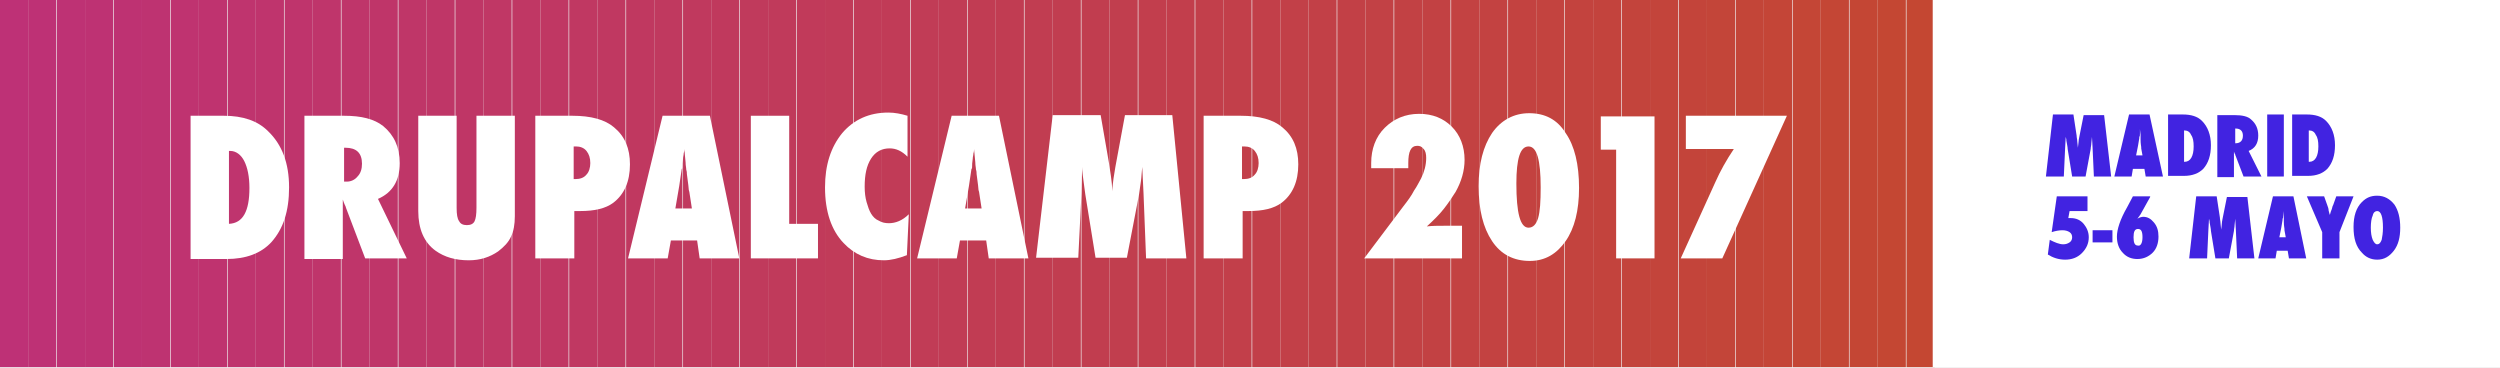
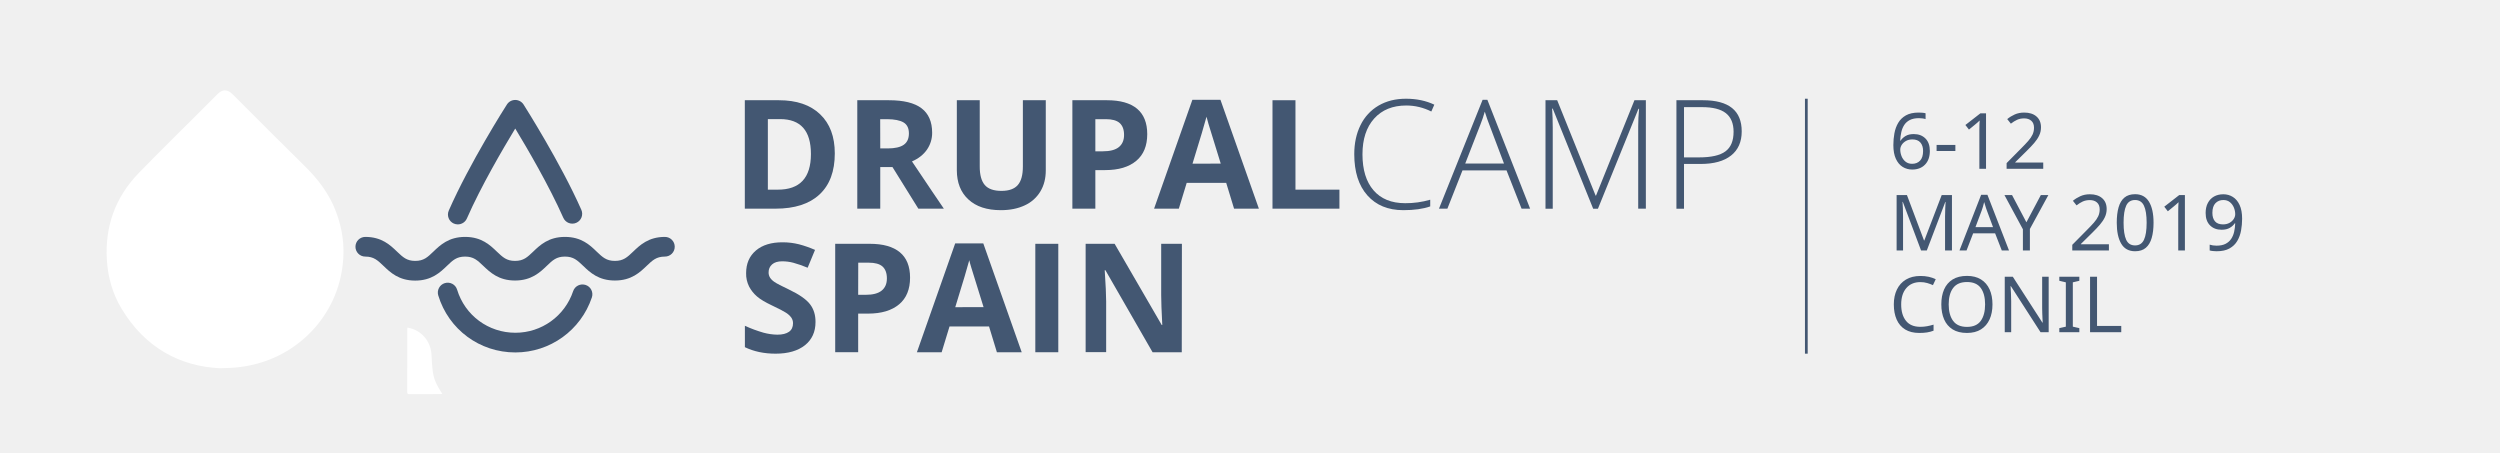
- <svg xmlns="http://www.w3.org/2000/svg" xmlns:xlink="http://www.w3.org/1999/xlink" version="1.1" id="Capa_19_copia" x="0px" y="0px" width="390.9px" height="57.4px" viewBox="0 0 390.9 57.4" style="enable-background:new 0 0 390.9 57.4;" xml:space="preserve">
-   <style type="text/css">
- 	.st0{clip-path:url(#XMLID_156_);fill:#BE3176;}
- 	.st1{clip-path:url(#XMLID_156_);fill:#BE3175;}
- 	.st2{clip-path:url(#XMLID_156_);fill:#BE3274;}
- 	.st3{clip-path:url(#XMLID_156_);fill:#BE3273;}
- 	.st4{clip-path:url(#XMLID_156_);fill:#BE3272;}
- 	.st5{clip-path:url(#XMLID_156_);fill:#BE3371;}
- 	.st6{clip-path:url(#XMLID_156_);fill:#BF3370;}
- 	.st7{clip-path:url(#XMLID_156_);fill:#BF336F;}
- 	.st8{clip-path:url(#XMLID_156_);fill:#BF346E;}
- 	.st9{clip-path:url(#XMLID_156_);fill:#BF346D;}
- 	.st10{clip-path:url(#XMLID_156_);fill:#BF346C;}
- 	.st11{clip-path:url(#XMLID_156_);fill:#BF356B;}
- 	.st12{clip-path:url(#XMLID_156_);fill:#BF356A;}
- 	.st13{clip-path:url(#XMLID_156_);fill:#BF3569;}
- 	.st14{clip-path:url(#XMLID_156_);fill:#BF3668;}
- 	.st15{clip-path:url(#XMLID_156_);fill:#BF3667;}
- 	.st16{clip-path:url(#XMLID_156_);fill:#BF3666;}
- 	.st17{clip-path:url(#XMLID_156_);fill:#C03765;}
- 	.st18{clip-path:url(#XMLID_156_);fill:#C03764;}
- 	.st19{clip-path:url(#XMLID_156_);fill:#C03763;}
- 	.st20{clip-path:url(#XMLID_156_);fill:#C03862;}
- 	.st21{clip-path:url(#XMLID_156_);fill:#C03861;}
- 	.st22{clip-path:url(#XMLID_156_);fill:#C03860;}
- 	.st23{clip-path:url(#XMLID_156_);fill:#C0395F;}
- 	.st24{clip-path:url(#XMLID_156_);fill:#C0395E;}
- 	.st25{clip-path:url(#XMLID_156_);fill:#C0395D;}
- 	.st26{clip-path:url(#XMLID_156_);fill:#C03A5C;}
- 	.st27{clip-path:url(#XMLID_156_);fill:#C03A5B;}
- 	.st28{clip-path:url(#XMLID_156_);fill:#C13A5A;}
- 	.st29{clip-path:url(#XMLID_156_);fill:#C13B59;}
- 	.st30{clip-path:url(#XMLID_156_);fill:#C13B58;}
- 	.st31{clip-path:url(#XMLID_156_);fill:#C13B57;}
- 	.st32{clip-path:url(#XMLID_156_);fill:#C13C56;}
- 	.st33{clip-path:url(#XMLID_156_);fill:#C13C55;}
- 	.st34{clip-path:url(#XMLID_156_);fill:#C13C53;}
- 	.st35{clip-path:url(#XMLID_156_);fill:#C13C52;}
- 	.st36{clip-path:url(#XMLID_156_);fill:#C13D51;}
- 	.st37{clip-path:url(#XMLID_156_);fill:#C13D50;}
- 	.st38{clip-path:url(#XMLID_156_);fill:#C13D4F;}
- 	.st39{clip-path:url(#XMLID_156_);fill:#C13E4E;}
- 	.st40{clip-path:url(#XMLID_156_);fill:#C23E4D;}
- 	.st41{clip-path:url(#XMLID_156_);fill:#C23E4C;}
- 	.st42{clip-path:url(#XMLID_156_);fill:#C23F4B;}
- 	.st43{clip-path:url(#XMLID_156_);fill:#C23F4A;}
- 	.st44{clip-path:url(#XMLID_156_);fill:#C23F49;}
- 	.st45{clip-path:url(#XMLID_156_);fill:#C24048;}
- 	.st46{clip-path:url(#XMLID_156_);fill:#C24047;}
- 	.st47{clip-path:url(#XMLID_156_);fill:#C24046;}
- 	.st48{clip-path:url(#XMLID_156_);fill:#C24145;}
- 	.st49{clip-path:url(#XMLID_156_);fill:#C24144;}
- 	.st50{clip-path:url(#XMLID_156_);fill:#C24143;}
- 	.st51{clip-path:url(#XMLID_156_);fill:#C34242;}
- 	.st52{clip-path:url(#XMLID_156_);fill:#C34241;}
- 	.st53{clip-path:url(#XMLID_156_);fill:#C34240;}
- 	.st54{clip-path:url(#XMLID_156_);fill:#C3433F;}
- 	.st55{clip-path:url(#XMLID_156_);fill:#C3433E;}
- 	.st56{clip-path:url(#XMLID_156_);fill:#C3433D;}
- 	.st57{clip-path:url(#XMLID_156_);fill:#C3443C;}
- 	.st58{clip-path:url(#XMLID_156_);fill:#C3443B;}
- 	.st59{clip-path:url(#XMLID_156_);fill:#C3443A;}
- 	.st60{clip-path:url(#XMLID_156_);fill:#C34539;}
- 	.st61{clip-path:url(#XMLID_156_);fill:#C34538;}
- 	.st62{clip-path:url(#XMLID_156_);fill:#C44537;}
- 	.st63{clip-path:url(#XMLID_156_);fill:#C44636;}
- 	.st64{clip-path:url(#XMLID_156_);fill:#C44635;}
- 	.st65{clip-path:url(#XMLID_156_);fill:#C44634;}
- 	.st66{clip-path:url(#XMLID_156_);fill:#C44733;}
- 	.st67{clip-path:url(#XMLID_156_);fill:#C44732;}
- 	.st68{fill:#FFFFFF;}
- 	.st69{fill:#4123E1;}
+ <svg xmlns="http://www.w3.org/2000/svg" version="1.1" id="svg3699" x="0px" y="0px" viewBox="0 0 3656.6 661.7" style="enable-background:new 0 0 3656.6 661.7;" xml:space="preserve">
+   <defs id="defs75" />
+   <style type="text/css" id="style2">
+ 	.st0{fill:#435772;}
+ 	.st1{fill:#FFFFFF;}
+ 	.st2{fill:none;stroke:#435772;stroke-width:4;stroke-miterlimit:10;}
+ 	.st3{font-family:'Ubuntu';}
+ 	.st4{font-size:113.537px;}
+ 	.st5{font-family:'Ubuntu-Bold';}
</style>
-   <g id="XMLID_1113_">
-     <g id="XMLID_70_">
-       <defs>
-         <rect id="XMLID_71_" y="0" width="302.5" height="57.4" />
-       </defs>
-       <clipPath id="XMLID_156_">
-         <use xlink:href="#XMLID_71_" style="overflow:visible;" />
-       </clipPath>
-       <path id="XMLID_72_" class="st0" d="M0,0v57.4V0z" />
-       <rect id="XMLID_73_" y="0" class="st0" width="4.4" height="57.4" />
-       <rect id="XMLID_74_" x="4.4" y="0" class="st1" width="4.4" height="57.4" />
-       <rect id="XMLID_75_" x="8.9" y="0" class="st2" width="4.4" height="57.4" />
-       <rect id="XMLID_76_" x="13.3" y="0" class="st3" width="4.4" height="57.4" />
-       <rect id="XMLID_77_" x="17.8" y="0" class="st4" width="4.4" height="57.4" />
-       <rect id="XMLID_78_" x="22.2" y="0" class="st5" width="4.4" height="57.4" />
-       <rect id="XMLID_79_" x="26.7" y="0" class="st6" width="4.4" height="57.4" />
-       <rect id="XMLID_80_" x="31.1" y="0" class="st7" width="4.4" height="57.4" />
-       <rect id="XMLID_81_" x="35.6" y="0" class="st8" width="4.4" height="57.4" />
-       <rect id="XMLID_82_" x="40" y="0" class="st9" width="4.4" height="57.4" />
-       <rect id="XMLID_83_" x="44.5" y="0" class="st10" width="4.4" height="57.4" />
-       <rect id="XMLID_84_" x="48.9" y="0" class="st11" width="4.4" height="57.4" />
-       <rect id="XMLID_85_" x="53.4" y="0" class="st12" width="4.4" height="57.4" />
-       <rect id="XMLID_86_" x="57.8" y="0" class="st13" width="4.4" height="57.4" />
-       <rect id="XMLID_87_" x="62.3" y="0" class="st14" width="4.4" height="57.4" />
-       <rect id="XMLID_88_" x="66.7" y="0" class="st15" width="4.4" height="57.4" />
-       <rect id="XMLID_89_" x="71.2" y="0" class="st16" width="4.4" height="57.4" />
-       <rect id="XMLID_90_" x="75.6" y="0" class="st17" width="4.4" height="57.4" />
-       <rect id="XMLID_91_" x="80.1" y="0" class="st18" width="4.4" height="57.4" />
-       <rect id="XMLID_92_" x="84.5" y="0" class="st19" width="4.4" height="57.4" />
-       <rect id="XMLID_93_" x="89" y="0" class="st20" width="4.4" height="57.4" />
-       <rect id="XMLID_94_" x="93.4" y="0" class="st21" width="4.4" height="57.4" />
-       <rect id="XMLID_95_" x="97.9" y="0" class="st22" width="4.4" height="57.4" />
-       <rect id="XMLID_96_" x="102.3" y="0" class="st23" width="4.4" height="57.4" />
-       <rect id="XMLID_97_" x="106.8" y="0" class="st24" width="4.4" height="57.4" />
-       <rect id="XMLID_98_" x="111.2" y="0" class="st25" width="4.4" height="57.4" />
-       <rect id="XMLID_99_" x="115.7" y="0" class="st26" width="4.4" height="57.4" />
-       <rect id="XMLID_100_" x="120.1" y="0" class="st27" width="4.4" height="57.4" />
-       <rect id="XMLID_101_" x="124.6" y="0" class="st28" width="4.4" height="57.4" />
-       <rect id="XMLID_102_" x="129" y="0" class="st29" width="4.4" height="57.4" />
-       <rect id="XMLID_103_" x="133.5" y="0" class="st30" width="4.4" height="57.4" />
-       <rect id="XMLID_104_" x="137.9" y="0" class="st31" width="4.4" height="57.4" />
-       <rect id="XMLID_105_" x="142.4" y="0" class="st32" width="4.4" height="57.4" />
-       <rect id="XMLID_106_" x="146.8" y="0" class="st33" width="4.4" height="57.4" />
-       <rect id="XMLID_107_" x="151.3" y="0" class="st34" width="4.4" height="57.4" />
-       <rect id="XMLID_108_" x="155.7" y="0" class="st35" width="4.4" height="57.4" />
-       <rect id="XMLID_109_" x="160.2" y="0" class="st36" width="4.4" height="57.4" />
-       <rect id="XMLID_110_" x="164.6" y="0" class="st37" width="4.4" height="57.4" />
-       <rect id="XMLID_111_" x="169.1" y="0" class="st38" width="4.4" height="57.4" />
-       <rect id="XMLID_112_" x="173.5" y="0" class="st39" width="4.4" height="57.4" />
-       <rect id="XMLID_113_" x="178" y="0" class="st40" width="4.4" height="57.4" />
-       <rect id="XMLID_114_" x="182.4" y="0" class="st41" width="4.4" height="57.4" />
-       <rect id="XMLID_115_" x="186.9" y="0" class="st42" width="4.4" height="57.4" />
-       <rect id="XMLID_116_" x="191.3" y="0" class="st43" width="4.4" height="57.4" />
-       <rect id="XMLID_117_" x="195.8" y="0" class="st44" width="4.4" height="57.4" />
-       <rect id="XMLID_118_" x="200.2" y="0" class="st45" width="4.4" height="57.4" />
-       <rect id="XMLID_119_" x="204.6" y="0" class="st46" width="4.4" height="57.4" />
-       <rect id="XMLID_120_" x="209.1" y="0" class="st47" width="4.4" height="57.4" />
-       <rect id="XMLID_121_" x="213.5" y="0" class="st48" width="4.4" height="57.4" />
-       <rect id="XMLID_122_" x="218" y="0" class="st49" width="4.4" height="57.4" />
-       <rect id="XMLID_123_" x="222.4" y="0" class="st50" width="4.4" height="57.4" />
-       <rect id="XMLID_124_" x="226.9" y="0" class="st51" width="4.4" height="57.4" />
-       <rect id="XMLID_125_" x="231.3" y="0" class="st52" width="4.4" height="57.4" />
-       <rect id="XMLID_126_" x="235.8" y="0" class="st53" width="4.4" height="57.4" />
-       <rect id="XMLID_127_" x="240.2" y="0" class="st54" width="4.4" height="57.4" />
-       <rect id="XMLID_128_" x="244.7" y="0" class="st55" width="4.4" height="57.4" />
-       <rect id="XMLID_129_" x="249.1" y="0" class="st56" width="4.4" height="57.4" />
-       <rect id="XMLID_130_" x="253.6" y="0" class="st57" width="4.4" height="57.4" />
-       <rect id="XMLID_131_" x="258" y="0" class="st58" width="4.4" height="57.4" />
-       <rect id="XMLID_132_" x="262.5" y="0" class="st59" width="4.4" height="57.4" />
-       <rect id="XMLID_133_" x="266.9" y="0" class="st60" width="4.4" height="57.4" />
-       <rect id="XMLID_134_" x="271.4" y="0" class="st61" width="4.4" height="57.4" />
-       <rect id="XMLID_135_" x="275.8" y="0" class="st62" width="4.4" height="57.4" />
-       <rect id="XMLID_136_" x="280.3" y="0" class="st63" width="4.4" height="57.4" />
-       <rect id="XMLID_137_" x="284.7" y="0" class="st64" width="4.4" height="57.4" />
-       <rect id="XMLID_138_" x="289.2" y="0" class="st65" width="4.4" height="57.4" />
-       <rect id="XMLID_139_" x="293.6" y="0" class="st66" width="4.4" height="57.4" />
-       <rect id="XMLID_140_" x="298.1" y="0" class="st67" width="4.4" height="57.4" />
-       <path id="XMLID_141_" class="st67" d="M302.5,57.4V0V57.4z" />
+   <g id="g42">
+     <path class="st0" d="M1192.8,471.1c0,14.3-5.2,25.6-15.4,33.8c-10.3,8.2-24.6,12.4-43,12.4c-16.9,0-31.9-3.2-44.9-9.5v-31.3   c8.8,4.1,17.9,7.4,27.2,10.1c6.6,1.8,13.5,2.8,20.3,2.9c7.4,0,13-1.4,17-4.2s5.9-7,5.9-12.6c0-3-0.9-5.9-2.6-8.3   c-2.1-2.8-4.7-5.1-7.7-7c-3.3-2.2-10.2-5.8-20.6-10.7c-9.7-4.6-17-8.9-21.8-13.1c-4.8-4.1-8.7-9.1-11.6-14.6   c-3-6.1-4.5-12.8-4.3-19.5c0-14,4.8-25,14.3-33.1s22.7-12.1,39.4-12c8,0,15.9,1,23.6,2.9c8,2.1,15.9,4.9,23.5,8.2l-10.8,26.1   c-6.8-2.9-13.8-5.3-21-7.3c-5.3-1.4-10.8-2.1-16.3-2.1c-6.4,0-11.3,1.5-14.7,4.5c-3.4,2.9-5.2,7.2-5.1,11.6   c-0.1,2.7,0.6,5.4,2.1,7.8c1.7,2.6,4,4.7,6.6,6.4c3,2.1,10.1,5.8,21.3,11.1c14.8,7.1,25,14.2,30.5,21.3S1192.9,460.8,1192.8,471.1z   " id="path6" />
+     <path class="st0" d="M1331.1,406c0,17.1-5.3,30.1-16,39.1s-25.8,13.6-45.5,13.6h-14.4v56.4h-33.6V356.6h50.7   c19.2,0,33.9,4.1,43.9,12.4C1326.1,377.2,1331.1,389.6,1331.1,406z M1255.2,431.2h11.1c10.3,0,18.1-2,23.2-6.1s7.7-10,7.7-17.8   c0-7.9-2.2-13.7-6.4-17.5c-4.3-3.8-11-5.6-20.2-5.6h-15.3L1255.2,431.2L1255.2,431.2z" id="path8" />
+     <g id="g40">
+       <g id="g22">
+         <path class="st0" d="M1221,224.4c0,26.1-7.4,46.1-22.3,60s-36.3,20.8-64.4,20.8h-44.9V146.6h49.8c25.9,0,46,6.8,60.3,20.5     C1213.9,180.8,1221,199.9,1221,224.4z M1186.1,225.3c0-34.1-15-51.1-45.1-51.1h-17.9v103.2h14.4     C1169.9,277.5,1186.1,260.1,1186.1,225.3z" id="path10" />
+         <path class="st0" d="M1287.5,244.4v60.8h-33.6V146.6h46.2c21.5,0,37.5,3.9,47.8,11.8c10.3,7.8,15.5,19.8,15.5,35.7     c0.1,8.9-2.6,17.6-7.7,24.9c-5.1,7.3-12.4,13-21.8,17.1c23.9,35.6,39.4,58.7,46.6,69.1h-37.3l-37.8-60.8H1287.5z M1287.5,217.1     h10.8c10.6,0,18.5-1.8,23.5-5.3c5.1-3.5,7.6-9.1,7.6-16.7c0-7.5-2.6-12.9-7.8-16c-5.2-3.1-13.2-4.7-24-4.8h-10.2L1287.5,217.1z" id="path12" />
+         <path class="st0" d="M1529.6,146.6v102.6c0,11.7-2.6,22-7.9,30.8c-5.3,8.9-13.3,16-22.7,20.3c-9.9,4.7-21.6,7.1-35.1,7.1     c-20.4,0-36.2-5.2-47.5-15.7c-11.3-10.4-16.9-24.7-16.9-42.9V146.6h33.5v97.1c0,12.2,2.5,21.2,7.4,26.9c4.9,5.7,13,8.6,24.4,8.6     c11,0,19-2.9,23.9-8.6c5-5.7,7.4-14.8,7.4-27.1v-96.9L1529.6,146.6L1529.6,146.6z" id="path14" />
+         <path class="st0" d="M1678,196.1c0,17.1-5.3,30.1-16,39.1c-10.7,9-25.8,13.6-45.5,13.6h-14.4v56.4h-33.6V146.6h50.7     c19.2,0,33.9,4.1,43.9,12.4C1673,167.3,1678,179.8,1678,196.1z M1602.1,221.3h11.1c10.3,0,18.1-2,23.2-6.1s7.7-10,7.7-17.8     c0-7.9-2.2-13.7-6.5-17.5s-11-5.6-20.2-5.6h-15.3L1602.1,221.3L1602.1,221.3z" id="path16" />
+         <path class="st0" d="M1805,305.2l-11.5-37.7h-57.8l-11.5,37.7H1688l56-159.2h41.1l56.2,159.2H1805z M1785.5,239.3     c-10.6-34.2-16.6-53.5-17.9-58s-2.3-8-2.9-10.6c-2.4,9.3-9.2,32.1-20.5,68.7L1785.5,239.3z" id="path18" />
+         <path class="st0" d="M1861.2,305.2V146.6h33.6v130.8h64.3v27.8H1861.2z" id="path20" />
+       </g>
+       <g id="g32">
+         <path class="st0" d="M2056.9,154.3c-19.9,0-35.6,6.4-47,19.1c-11.4,12.7-17.1,30.2-17.1,52.3c0,22.6,5.4,40.2,16.2,52.7     s26.2,18.8,46.2,18.8c12.4,0.1,24.8-1.6,36.7-5.1v9.8c-10.5,3.7-23.6,5.5-39.3,5.5c-22.3,0-39.8-7.2-52.6-21.6     s-19.2-34.5-19.2-60.3c0-16.1,3.1-30.3,9.2-42.6c5.8-11.9,14.9-21.8,26.4-28.5s24.8-10,40-10c15.5,0,29.3,2.9,41.5,8.7l-4.4,10     C2082,157.3,2069.6,154.3,2056.9,154.3z" id="path24" />
+         <path class="st0" d="M2203.5,249.2h-64.4l-22.1,56h-12.3l63.8-159.2h7l62.5,159.2h-12.5L2203.5,249.2z M2143.1,239.2h56.7     l-21.6-57.2c-1.8-4.5-4-10.7-6.5-18.7c-1.8,6.4-3.9,12.7-6.4,18.9L2143.1,239.2z" id="path26" />
+         <path class="st0" d="M2330.2,305.2l-59.1-146.4h-0.9c0.6,9,0.9,18.1,0.9,27.6v118.9h-10.6V146.6h17.1l56.2,139.5h0.6l56.2-139.5     h16.7v158.6h-11.2V185.1c0-8.4,0.4-17,1.3-26h-0.9l-59.3,146.2H2330.2z" id="path28" />
+         <path class="st0" d="M2547.5,192.2c0,15.3-5.2,27.1-15.6,35.3c-10.4,8.2-25.2,12.3-44.3,12.3h-24.5v65.5H2452V146.6h38.8     C2528.7,146.6,2547.5,161.8,2547.5,192.2z M2463.2,230.2h21.8c17.9,0,30.8-2.9,38.7-8.8c8-5.9,11.9-15.5,11.9-28.7     c0-12.2-3.8-21.3-11.3-27.2s-19.2-8.8-34.9-8.8h-26.3v73.5H2463.2z" id="path30" />
+       </g>
+       <path class="st0" d="M1458.1,515.2l-11.5-37.7h-57.8l-11.5,37.7h-36.2l56-159.2h41.1l56.2,159.2H1458.1z M1438.6,449.2    c-10.6-34.2-16.6-53.5-18-58s-2.3-8-2.9-10.6c-2.4,9.3-9.2,32.1-20.5,68.7L1438.6,449.2z" id="path34" />
+       <path class="st0" d="M1514.3,515.2V356.6h33.6v158.6H1514.3z" id="path36" />
+       <path class="st0" d="M1728.5,515.2h-42.7l-69-120h-1c1.4,21.2,2.1,36.3,2.1,45.3V515h-30V356.6h42.4l68.9,118.8h0.8    c-1.1-20.6-1.6-35.2-1.6-43.7v-75.1h30.3L1728.5,515.2z" id="path38" />
    </g>
  </g>
-   <g id="XMLID_1114_">
-     <path id="XMLID_35_" class="st68" d="M29.8,40.4V18.1H35c3,0,5.3,0.8,6.9,2.4c2.2,2.1,3.3,5,3.3,8.8c0,3.7-0.9,6.5-2.8,8.6   c-1.6,1.7-3.9,2.6-7,2.6H29.8z M35.8,35c2.2-0.1,3.2-2,3.2-5.6c0-1.8-0.3-3.2-0.8-4.2c-0.5-1-1.3-1.6-2.2-1.6h-0.2V35z" />
-     <path id="XMLID_38_" class="st68" d="M63.6,40.4h-6.5l-3-7.9c0-0.1-0.1-0.3-0.2-0.5c-0.1-0.2-0.2-0.5-0.3-0.8l0,1.5v7.8h-6V18.1   h6.2c2.7,0,4.7,0.5,6.1,1.6c1.7,1.4,2.6,3.3,2.6,5.8c0,2.7-1.1,4.6-3.4,5.6L63.6,40.4z M53.8,28.4h0.4c0.7,0,1.3-0.3,1.7-0.8   c0.5-0.5,0.7-1.2,0.7-2c0-1.7-0.9-2.5-2.6-2.5h-0.2V28.4z" />
-     <path id="XMLID_41_" class="st68" d="M74.5,18.1h6v15.7c0,1.3-0.2,2.4-0.6,3.2c-0.4,0.9-1.1,1.6-2,2.3c-1.3,0.9-2.8,1.4-4.6,1.4   c-2.1,0-3.8-0.5-5.2-1.5c-1.8-1.3-2.7-3.4-2.7-6.2V18.1h6v14.4c0,1,0.1,1.7,0.4,2.1c0.2,0.4,0.6,0.6,1.2,0.6c0.6,0,1-0.2,1.2-0.6   c0.2-0.4,0.3-1.1,0.3-2.1V18.1z" />
-     <path id="XMLID_43_" class="st68" d="M89.7,40.4h-6V18.1h5.8c2.9,0,5.1,0.6,6.5,1.8c1.7,1.4,2.5,3.3,2.5,5.8c0,2.7-0.9,4.7-2.6,6   c-1.2,0.9-2.9,1.3-5.2,1.3h-0.9V40.4z M89.7,28l0.3,0c0.7,0,1.3-0.2,1.7-0.7c0.4-0.4,0.6-1.1,0.6-1.8c0-0.8-0.2-1.4-0.6-1.9   c-0.4-0.5-1-0.7-1.6-0.7h-0.4V28z" />
-     <path id="XMLID_46_" class="st68" d="M115.6,40.4h-6.2l-0.4-2.8h-4.1l-0.5,2.8h-6.2l5.4-22.3h7.4L115.6,40.4z M108.2,32.7l-0.4-2.6   c0,0,0-0.1-0.1-0.4c0-0.2-0.1-1-0.3-2.5c0-0.2,0-0.4-0.1-0.7c0-0.3-0.1-0.6-0.1-1.1l-0.2-2.1c0,0.2,0,0.4-0.1,0.7   c0,0.3-0.1,0.5-0.1,0.8c-0.1,0.6-0.1,1-0.1,1.2c0,0.2,0,0.4-0.1,0.4l-0.4,2.7l-0.6,3.5H108.2z" />
-     <path id="XMLID_49_" class="st68" d="M127.9,40.4h-10.5V18.1h6V35h4.5V40.4z" />
-     <path id="XMLID_51_" class="st68" d="M142.1,33.5l-0.3,6.4c-1.3,0.5-2.5,0.8-3.6,0.8c-2.5,0-4.6-0.9-6.3-2.7   c-1.9-2-2.9-4.9-2.9-8.7c0-3.5,0.9-6.3,2.7-8.5c1.8-2.1,4.2-3.2,7.2-3.2c1,0,2,0.2,3,0.5v6.4c-0.9-0.9-1.8-1.3-2.8-1.3   c-1.2,0-2.2,0.5-2.9,1.6c-0.7,1.1-1,2.5-1,4.4c0,0.9,0.1,1.7,0.3,2.4c0.2,0.7,0.4,1.3,0.7,1.8c0.3,0.5,0.7,0.9,1.2,1.1   c0.5,0.3,1,0.4,1.6,0.4C140,34.9,141.1,34.5,142.1,33.5z" />
-     <path id="XMLID_53_" class="st68" d="M160.8,40.4h-6.2l-0.4-2.8h-4.1l-0.5,2.8h-6.2l5.4-22.3h7.4L160.8,40.4z M153.5,32.7l-0.4-2.6   c0,0,0-0.1-0.1-0.4c0-0.2-0.1-1-0.3-2.5c0-0.2,0-0.4-0.1-0.7c0-0.3-0.1-0.6-0.1-1.1l-0.2-2.1c0,0.2,0,0.4-0.1,0.7   c0,0.3-0.1,0.5-0.1,0.8c-0.1,0.6-0.1,1-0.1,1.2c0,0.2,0,0.4-0.1,0.4l-0.4,2.7l-0.6,3.5H153.5z" />
-     <path id="XMLID_56_" class="st68" d="M185.5,40.4h-6.3l-0.4-10.2l-0.2-4.1c-0.1,0.8-0.1,1.5-0.2,2.2c-0.1,0.7-0.2,1.4-0.3,2.1   l-1.9,9.9h-4.9l-1.6-9.9c-0.1-0.6-0.2-1.6-0.4-3c0-0.2-0.1-0.6-0.1-1.3l-0.1,4.1l-0.5,10.1H162l2.6-22.3h7.5l1.3,7.5   c0.1,0.6,0.2,1.3,0.3,2c0.1,0.7,0.2,1.5,0.2,2.4c0.1-1.4,0.3-2.7,0.5-3.8l1.5-8.1h7.4L185.5,40.4z" />
-     <path id="XMLID_58_" class="st68" d="M194.2,40.4h-6V18.1h5.8c2.9,0,5.1,0.6,6.5,1.8c1.7,1.4,2.5,3.3,2.5,5.8c0,2.7-0.9,4.7-2.6,6   c-1.2,0.9-2.9,1.3-5.2,1.3h-0.9V40.4z M194.2,28l0.3,0c0.7,0,1.3-0.2,1.7-0.7c0.4-0.4,0.6-1.1,0.6-1.8c0-0.8-0.2-1.4-0.6-1.9   c-0.4-0.5-1-0.7-1.6-0.7h-0.4V28z" />
-     <path id="XMLID_61_" class="st68" d="M228.6,40.4h-15.3l6.1-8.1c0.7-0.9,1.3-1.7,1.7-2.5c0.5-0.7,0.8-1.4,1.1-1.9   c0.5-1,0.8-2.1,0.8-3.2c0-0.6-0.1-1.1-0.4-1.4c-0.3-0.4-0.6-0.5-1-0.5c-1,0-1.4,0.9-1.4,2.7c0,0.1,0,0.2,0,0.3c0,0.1,0,0.3,0,0.5   h-5.8l0-0.8c0-2.2,0.7-4.1,2.1-5.5c1.4-1.4,3.2-2.2,5.4-2.2c2.1,0,3.8,0.7,5.1,2c1.3,1.3,2,3.1,2,5.2c0,1.7-0.5,3.4-1.4,5   c-0.5,0.8-1.1,1.7-1.8,2.6c-0.7,0.9-1.6,1.8-2.7,2.8c0.9-0.1,1.8-0.1,2.7-0.1c0.9,0,1.9,0,2.8,0V40.4z" />
-     <path id="XMLID_63_" class="st68" d="M246.9,29.4c0,3.5-0.7,6.3-2.1,8.3c-1.4,2-3.2,3.1-5.6,3.1c-2.5,0-4.5-1-5.9-3.1   c-1.4-2.1-2.1-4.9-2.1-8.6c0-3.5,0.7-6.2,2.1-8.3c1.4-2,3.4-3.1,5.8-3.1c2.5,0,4.4,1,5.7,3.1C246.2,22.8,246.9,25.7,246.9,29.4z    M240.9,29.3c0-4.3-0.6-6.4-1.9-6.4c-1.3,0-1.9,1.9-1.9,5.8c0,4.6,0.6,6.9,1.9,6.9c0.7,0,1.2-0.5,1.5-1.5S240.9,31.5,240.9,29.3z" />
-     <path id="XMLID_66_" class="st68" d="M258.7,40.4h-6v-17h-2.4v-5.2h8.4V40.4z" />
-     <path id="XMLID_68_" class="st68" d="M269.3,40.4h-6.5l5.4-11.9c0.4-0.9,0.8-1.7,1.3-2.6c0.5-0.9,1-1.7,1.6-2.6h-7.5v-5.2h15.8   L269.3,40.4z" />
+   <g id="g3729">
+     <path id="path3731" class="st1" d="M322,538.6c-58.8-2.6-110.2-30.3-144.3-87.3c-13-21.7-19.8-45.6-21.4-71   c-3-49.3,12.5-92.1,46.9-127.5c31.2-32.1,63.2-63.3,94.8-95c6.7-6.7,13.4-13.4,20.1-20.1c7.3-7.4,14.5-7.3,21.8-0.1   c35.1,35.1,70.1,70.3,105.5,105c19.9,19.5,36.4,41.1,46.2,67.5c7.1,19,11,38.7,10.8,58.9c-0.8,81.2-56.5,144.2-126.2,162.9   C360.7,536.1,344.9,538.4,322,538.6" />
  </g>
-   <g id="XMLID_1116_">
-     <rect id="XMLID_142_" x="302.2" class="st68" width="88.7" height="57.4" />
+   <g id="g3761">
+     <path id="path3763" class="st1" d="M596,479.2c19.6,3.1,33.9,19.2,35.1,39.2c0.5,8.5,0.8,17,2,25.4c1.5,11,5.3,19.1,13.8,32.3   c-0.5,0.1-1,0.2-1.6,0.3c-15.5,0-31,0-46.5,0.1c-2.3,0-3.2-0.4-3.2-3c0.1-30.9,0.1-61.8,0.1-92.6   C595.8,480.2,595.9,479.7,596,479.2" />
  </g>
-   <g id="XMLID_1117_">
-     <path id="XMLID_2_" class="st69" d="M330.1,27.6h-2.7l-0.2-4.4l-0.1-1.8c0,0.3-0.1,0.7-0.1,1s-0.1,0.6-0.1,0.9l-0.8,4.3h-2.1   l-0.7-4.3c0-0.3-0.1-0.7-0.2-1.3c0-0.1,0-0.3-0.1-0.6l-0.1,1.8l-0.2,4.4h-2.8l1.1-9.7h3.2l0.5,3.3c0,0.3,0.1,0.6,0.1,0.9   c0,0.3,0.1,0.7,0.1,1c0.1-0.6,0.1-1.2,0.2-1.6l0.7-3.5h3.2L330.1,27.6z" />
-     <path id="XMLID_4_" class="st69" d="M338.2,27.6h-2.7l-0.2-1.2h-1.8l-0.2,1.2h-2.7l2.3-9.7h3.2L338.2,27.6z M335,24.3l-0.2-1.1   c0,0,0-0.1,0-0.2c0-0.1-0.1-0.5-0.1-1.1c0-0.1,0-0.2,0-0.3c0-0.1,0-0.3,0-0.5l-0.1-0.9c0,0.1,0,0.2,0,0.3c0,0.1,0,0.2,0,0.4   c0,0.3,0,0.4-0.1,0.5c0,0.1,0,0.2,0,0.2l-0.2,1.2l-0.3,1.5H335z" />
-     <path id="XMLID_7_" class="st69" d="M339,27.6v-9.7h2.3c1.3,0,2.3,0.3,3,1c0.9,0.9,1.4,2.2,1.4,3.8c0,1.6-0.4,2.8-1.2,3.7   c-0.7,0.7-1.7,1.1-3,1.1H339z M341.6,25.3c0.9,0,1.4-0.9,1.4-2.4c0-0.8-0.1-1.4-0.4-1.8c-0.2-0.5-0.6-0.7-1-0.7h-0.1V25.3z" />
-     <path id="XMLID_10_" class="st69" d="M353.6,27.6h-2.8l-1.3-3.4c0-0.1,0-0.1-0.1-0.2c0-0.1-0.1-0.2-0.1-0.3l0,0.6v3.4h-2.6v-9.7   h2.7c1.2,0,2.1,0.2,2.6,0.7c0.7,0.6,1.1,1.4,1.1,2.5c0,1.2-0.5,2-1.5,2.4L353.6,27.6z M349.4,22.4h0.2c0.3,0,0.6-0.1,0.8-0.3   c0.2-0.2,0.3-0.5,0.3-0.9c0-0.7-0.4-1.1-1.1-1.1h-0.1V22.4z" />
-     <path id="XMLID_13_" class="st69" d="M357.1,27.6h-2.6v-9.7h2.6V27.6z" />
-     <path id="XMLID_15_" class="st69" d="M358.4,27.6v-9.7h2.3c1.3,0,2.3,0.3,3,1c0.9,0.9,1.4,2.2,1.4,3.8c0,1.6-0.4,2.8-1.2,3.7   c-0.7,0.7-1.7,1.1-3,1.1H358.4z M361.1,25.3c0.9,0,1.4-0.9,1.4-2.4c0-0.8-0.1-1.4-0.4-1.8c-0.2-0.5-0.6-0.7-1-0.7h-0.1V25.3z" />
-     <path id="XMLID_18_" class="st69" d="M320.2,39.8l0.3-2.3c0.8,0.4,1.5,0.7,2.1,0.7c0.4,0,0.7-0.1,1-0.3c0.3-0.2,0.4-0.5,0.4-0.8   c0-0.3-0.1-0.6-0.4-0.8c-0.3-0.2-0.7-0.3-1.1-0.3c-0.5,0-1.1,0.1-1.7,0.3l0.8-5.6h4.8V33h-2.8l-0.2,1.1c0.2,0,0.3,0,0.4,0   c0.8,0,1.5,0.3,2,0.9c0.5,0.6,0.8,1.3,0.8,2.1c0,1-0.4,1.8-1.1,2.5c-0.7,0.7-1.6,1-2.6,1C321.9,40.6,321,40.3,320.2,39.8z" />
-     <path id="XMLID_20_" class="st69" d="M330.3,37.9h-3.1V36h3.1V37.9z" />
-     <path id="XMLID_22_" class="st69" d="M336.2,30.8l-1.5,2.7c-0.1,0.1-0.1,0.2-0.2,0.3c-0.1,0.1-0.2,0.3-0.3,0.4   c0.3-0.2,0.7-0.3,0.9-0.3c0.7,0,1.2,0.3,1.7,0.9c0.5,0.6,0.7,1.3,0.7,2.2c0,1-0.3,1.9-0.9,2.5c-0.6,0.6-1.4,1-2.4,1   c-0.9,0-1.7-0.3-2.3-1c-0.6-0.6-0.9-1.5-0.9-2.5c0-1.1,0.5-2.7,1.6-4.6l0.9-1.7H336.2z M335,37.1c0-0.9-0.2-1.3-0.7-1.3   c-0.5,0-0.7,0.4-0.7,1.3c0,0.9,0.2,1.3,0.7,1.3C334.7,38.5,335,38,335,37.1z" />
-     <path id="XMLID_25_" class="st69" d="M352.5,40.4h-2.7l-0.2-4.4l-0.1-1.8c0,0.3-0.1,0.7-0.1,1s-0.1,0.6-0.1,0.9l-0.8,4.3h-2.1   l-0.7-4.3c0-0.3-0.1-0.7-0.2-1.3c0-0.1,0-0.3-0.1-0.6l-0.1,1.8l-0.2,4.4h-2.8l1.1-9.7h3.2l0.5,3.3c0,0.3,0.1,0.6,0.1,0.9   c0,0.3,0.1,0.7,0.1,1c0.1-0.6,0.1-1.2,0.2-1.6l0.7-3.5h3.2L352.5,40.4z" />
-     <path id="XMLID_27_" class="st69" d="M360.6,40.4h-2.7l-0.2-1.2H356l-0.2,1.2h-2.7l2.3-9.7h3.2L360.6,40.4z M357.4,37.1l-0.2-1.1   c0,0,0-0.1,0-0.2c0-0.1-0.1-0.5-0.1-1.1c0-0.1,0-0.2,0-0.3c0-0.1,0-0.3,0-0.5l-0.1-0.9c0,0.1,0,0.2,0,0.3c0,0.1,0,0.2,0,0.4   c0,0.3,0,0.4-0.1,0.5c0,0.1,0,0.2,0,0.2l-0.2,1.2l-0.3,1.5H357.4z" />
-     <path id="XMLID_30_" class="st69" d="M365.7,40.4h-2.6v-4.1l-2.4-5.6h2.7l0.5,1.4c0.1,0.3,0.2,0.5,0.2,0.8c0.1,0.3,0.1,0.5,0.2,0.7   c0.1-0.4,0.2-0.7,0.3-0.9c0.1-0.3,0.1-0.5,0.2-0.6l0.5-1.4h2.7l-2.2,5.6V40.4z" />
-     <path id="XMLID_32_" class="st69" d="M375.3,35.6c0,1.5-0.3,2.7-1,3.6c-0.7,0.9-1.5,1.4-2.6,1.4c-1,0-1.8-0.4-2.4-1.1   c-0.9-0.9-1.3-2.2-1.3-4c0-1.7,0.4-3,1.3-3.9c0.7-0.7,1.4-1,2.4-1c1.1,0,2,0.5,2.7,1.4C375,32.9,375.3,34.1,375.3,35.6z    M372.6,35.6c0-1.7-0.3-2.6-0.9-2.6c-0.3,0-0.6,0.2-0.7,0.7c-0.2,0.4-0.3,1.1-0.3,1.9c0,0.8,0.1,1.4,0.3,1.9   c0.2,0.4,0.4,0.7,0.7,0.7c0.3,0,0.5-0.2,0.7-0.7C372.5,37,372.6,36.4,372.6,35.6z" />
+   <line class="st2" x1="2642" y1="144.4" x2="2642" y2="517.3" id="line48" />
+   <g id="g62">
+     <g id="g52">
+       <path class="st0" d="M669.6,328.2c-1.9,0-3.9-0.4-5.8-1.2c-7.3-3.2-10.6-11.7-7.4-19c30.1-68.8,82.7-151.6,85-155.1    c2.7-4.2,7.2-6.7,12.2-6.7l0,0c4.9,0,9.5,2.5,12.2,6.7c2.2,3.5,54.2,85.4,84.5,154c3.2,7.3-0.1,15.8-7.4,19    c-7.3,3.2-15.8-0.1-19-7.4C803.1,271.5,771,216.7,753.6,188c-17.5,28.9-50.1,84.4-70.7,131.5C680.5,325,675.2,328.2,669.6,328.2z" id="path50" />
+     </g>
+     <g id="g56">
+       <path class="st0" d="M753.8,515.5c-52.2,0-97.6-33.5-112.8-83.4c-2.3-7.6,2-15.7,9.6-18c7.6-2.3,15.7,1.9,18,9.6    c11.5,37.7,45.8,63,85.2,63c38.4,0,72.3-24.4,84.5-60.8c2.5-7.6,10.7-11.6,18.3-9.1c7.6,2.5,11.6,10.7,9.1,18.2    C849.5,483.2,804.5,515.5,753.8,515.5z" id="path54" />
+     </g>
+     <g id="g60">
+       <path class="st0" d="M899.4,410.3c-24.1,0-36.5-11.9-46.5-21.5c-8.5-8.1-14.1-13.5-26.6-13.5c-12.5,0-18.1,5.4-26.5,13.5    c-10,9.6-22.5,21.5-46.5,21.5c-24.1,0-36.5-12-46.5-21.5c-8.5-8.1-14.1-13.5-26.5-13.5c-12.5,0-18.1,5.4-26.5,13.5    c-10,9.6-22.4,21.6-46.5,21.6c-24.1,0-36.5-12-46.5-21.6c-8.5-8.1-14.1-13.5-26.5-13.5c-8,0-14.4-6.5-14.4-14.4    c0-8,6.5-14.4,14.4-14.4c24.1,0,36.5,12,46.5,21.6c8.5,8.1,14.1,13.5,26.5,13.5c12.5,0,18.1-5.4,26.5-13.5    c10-9.6,22.4-21.6,46.5-21.6c24.1,0,36.5,12,46.5,21.6c8.5,8.1,14.1,13.5,26.5,13.5c12.5,0,18-5.4,26.5-13.5    c10-9.6,22.5-21.6,46.5-21.6c24.1,0,36.5,11.9,46.5,21.6c8.5,8.1,14.1,13.5,26.6,13.5c12.5,0,18.1-5.4,26.6-13.5    c10-9.6,22.5-21.6,46.5-21.6c8,0,14.4,6.5,14.4,14.4c0,8-6.5,14.4-14.4,14.4c-12.5,0-18.1,5.4-26.6,13.5    C935.9,398.4,923.5,410.3,899.4,410.3z" id="path58" />
+     </g>
  </g>
+   <text transform="translate(2763.049,246.8465)" id="text70">
+     <tspan x="0" y="0" class="st0 st3 st4" id="tspan64" style="font-size:113.537px;font-family:Ubuntu;fill:#435772">6-12</tspan>
+     <tspan x="0" y="119.5" class="st0 st3 st4" id="tspan66" style="font-size:113.537px;font-family:Ubuntu;fill:#435772">MAY 2019</tspan>
+     <tspan x="0" y="239" class="st0 st5 st4" id="tspan68" style="font-size:113.537px;font-family:Ubuntu-Bold;fill:#435772">CONIL</tspan>
+   </text>
</svg>
